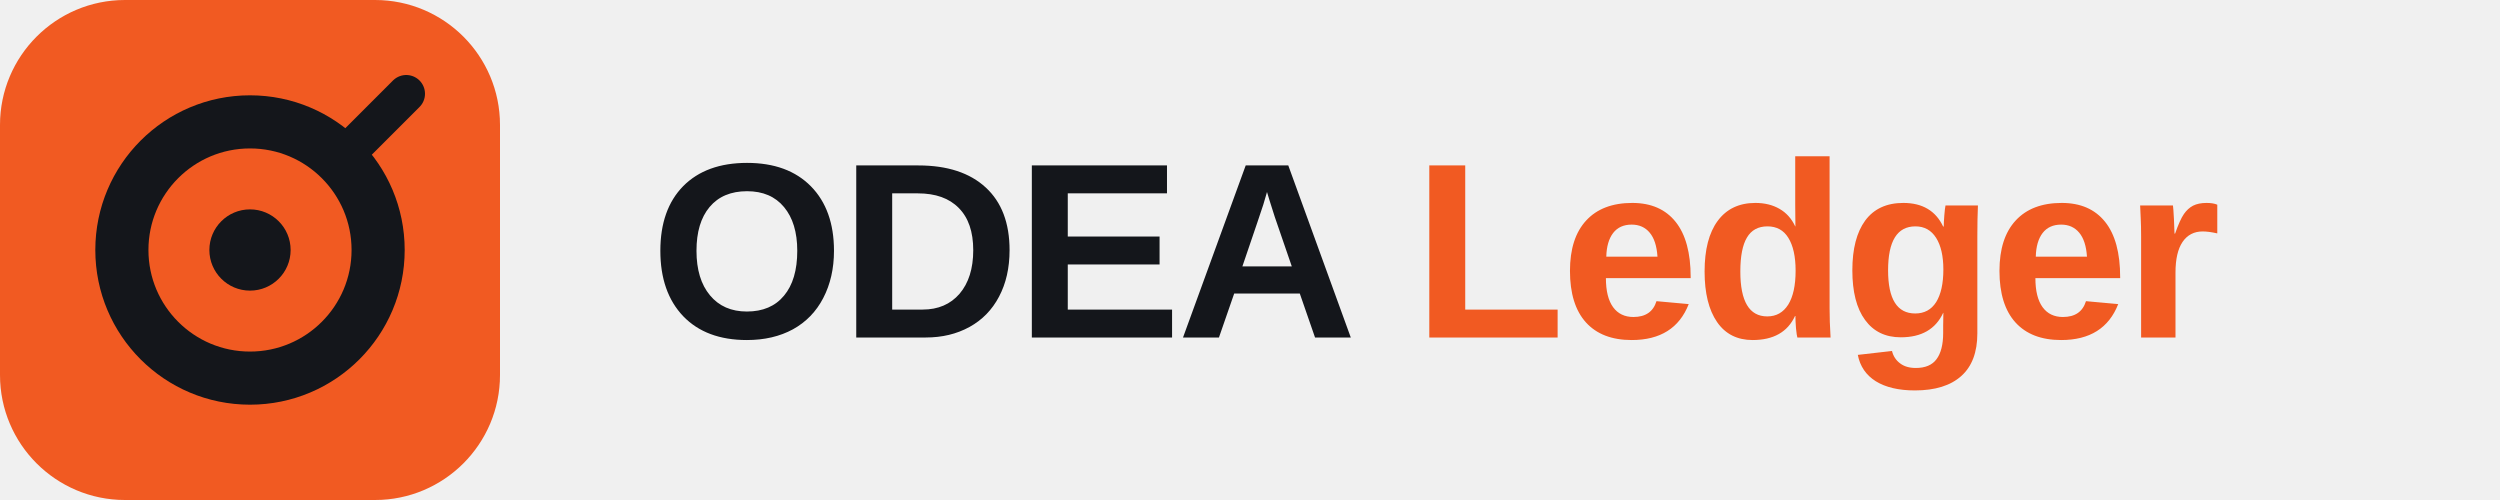
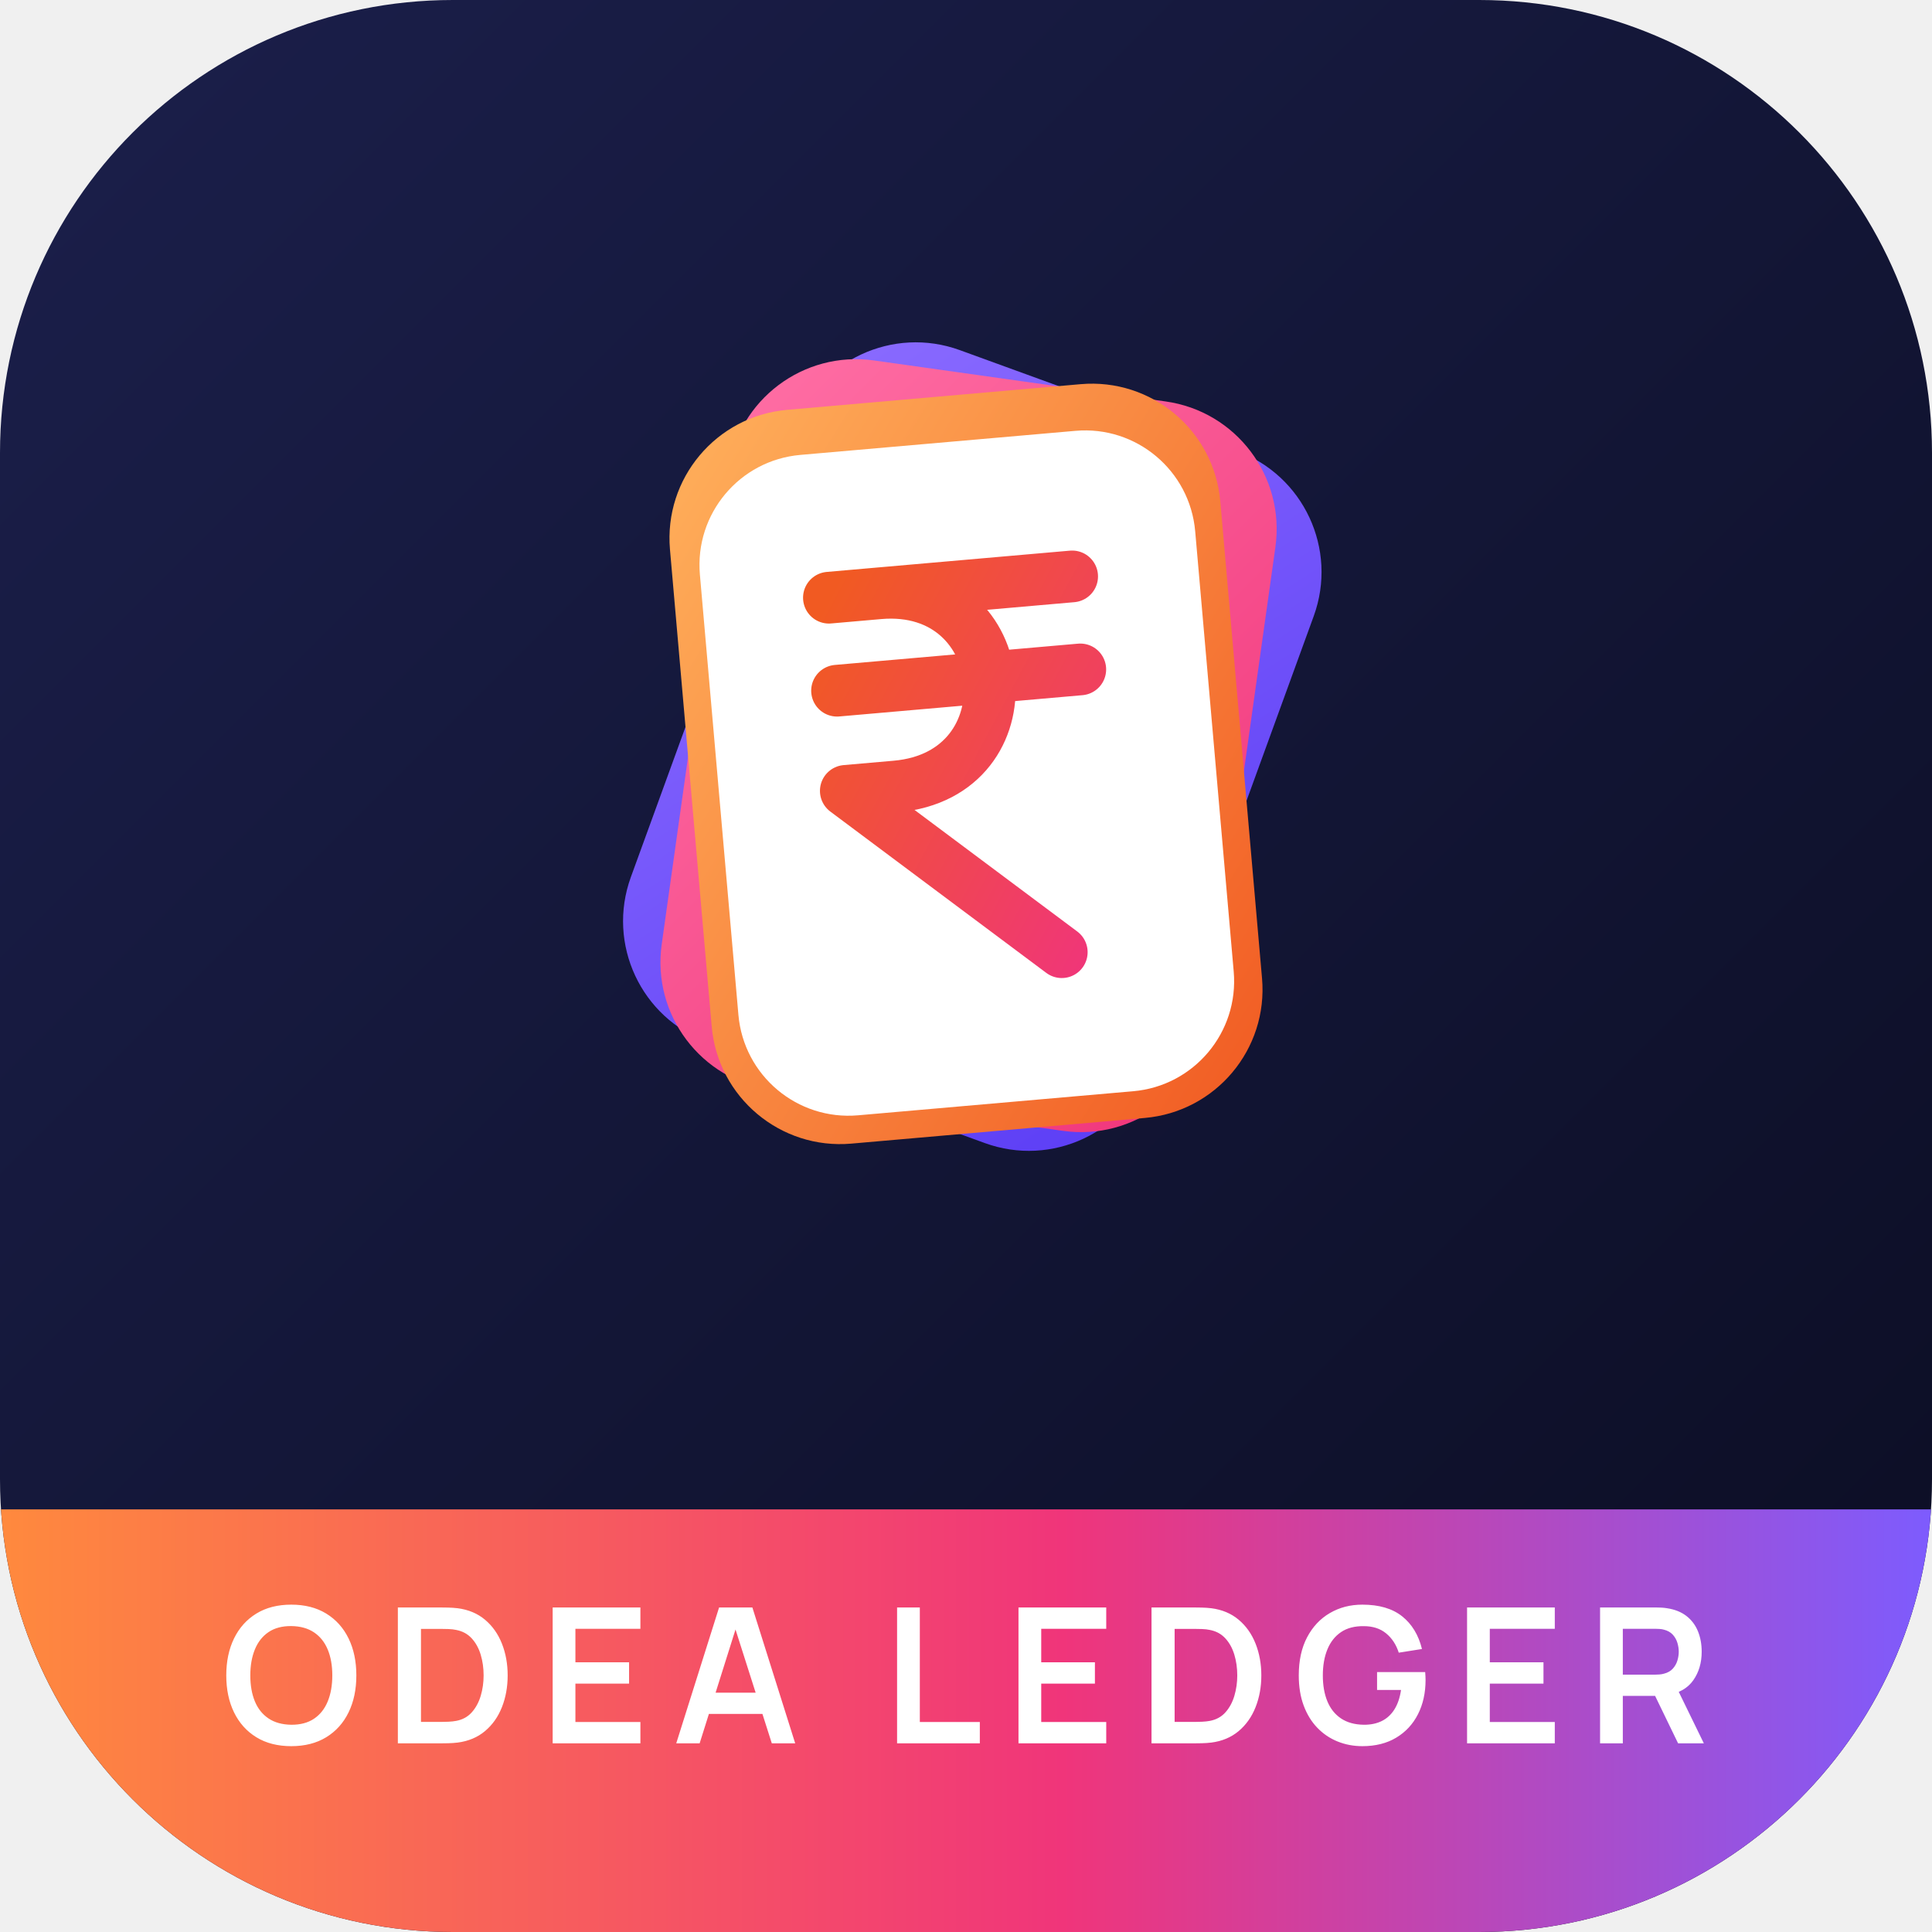
- <svg xmlns="http://www.w3.org/2000/svg" viewBox="0 0 200 40" role="img" aria-label="ODEA Ledger">
-   <rect width="40" height="40" rx="10" fill="#F15A22" />
-   <circle cx="20" cy="20" r="10.25" fill="none" stroke="#14161B" stroke-width="4.25" />
-   <circle cx="20" cy="20" r="3.25" fill="#14161B" />
-   <path d="M28.1 11.9 L32.5 7.5" stroke="#14161B" stroke-width="3" stroke-linecap="round" />
-   <text x="52" y="27" font-family="Manrope, Arial, sans-serif" font-size="20" font-weight="800" fill="#14161B" letter-spacing="-0.4">ODEA <tspan fill="#F15A22">Ledger</tspan>
-   </text>
+ <svg xmlns="http://www.w3.org/2000/svg" viewBox="0 0 128 128">
+   <defs>
+     <linearGradient id="rwm" x1="0" y1="0" x2="1" y2="0">
+       <stop offset="0" stop-color="#FF8A3D" />
+       <stop offset=".55" stop-color="#F0357A" />
+       <stop offset="1" stop-color="#7C5CFF" />
+     </linearGradient>
+     <clipPath id="rcl">
+       <rect width="128" height="128" rx="30" />
+     </clipPath>
+   </defs>
+   <g clip-path="url(#rcl)">
+     <g transform="scale(2)">
+       <rect width="64" height="64" rx="15" fill="url(#rbg)" />
+     </g>
+     <g transform="translate(64 50) scale(1.22) translate(-32 -32.5)">
+       <defs>
+         <linearGradient id="rbg" x1="0" y1="0" x2="1" y2="1">
+           <stop offset="0" stop-color="#1B1F4B" />
+           <stop offset="1" stop-color="#0B0D22" />
+         </linearGradient>
+         <linearGradient id="rc1" x1="0" y1="0" x2="1" y2="1">
+           <stop offset="0" stop-color="#8B6CFF" />
+           <stop offset="1" stop-color="#5B3DF5" />
+         </linearGradient>
+         <linearGradient id="rc2" x1="0" y1="0" x2="1" y2="1">
+           <stop offset="0" stop-color="#FF6FA5" />
+           <stop offset="1" stop-color="#F0357A" />
+         </linearGradient>
+         <linearGradient id="rc3" x1="0" y1="0" x2="1" y2="1">
+           <stop offset="0" stop-color="#FFB15C" />
+           <stop offset="1" stop-color="#F15A22" />
+         </linearGradient>
+         <linearGradient id="rr" x1="0" y1="0" x2="1" y2="1">
+           <stop offset="0" stop-color="#F15A22" />
+           <stop offset="1" stop-color="#F0357A" />
+         </linearGradient>
+       </defs>
+       <rect x="17" y="12" width="30" height="40" rx="7" fill="url(#rc1)" transform="rotate(20 32 33)" />
+       <rect x="17" y="12" width="30" height="40" rx="7" fill="url(#rc2)" transform="rotate(8 32 33)" />
+       <rect x="17" y="13" width="30" height="40" rx="7" fill="url(#rc3)" transform="rotate(-5 32 33)" />
+       <rect x="18.5" y="15.5" width="27" height="36" rx="6" fill="#fff" transform="rotate(-5 32 33)" />
+       <g transform="rotate(-5 32 33) translate(32 33.5) scale(.78) translate(-32 -34)">
+         <path d="M23.5 21h17M23.5 27.5h17M27 21c9.5 0 9.5 13.5 0 13.5h-3.5L37.5 47" fill="none" stroke="url(#rr)" stroke-width="3.6" stroke-linecap="round" stroke-linejoin="round" />
+       </g>
+     </g>
+     <rect x="0" y="100" width="128" height="28" fill="url(#rwm)" />
+   </g>
+   <path d="M19.297 115.688Q17.947 115.688 16.984 115.097Q16.022 114.506 15.506 113.45Q14.991 112.394 14.991 111.0Q14.991 109.606 15.506 108.55Q16.022 107.494 16.984 106.903Q17.947 106.312 19.297 106.312Q20.647 106.312 21.613 106.903Q22.578 107.494 23.094 108.55Q23.609 109.606 23.609 111.0Q23.609 112.394 23.094 113.45Q22.578 114.506 21.613 115.097Q20.647 115.688 19.297 115.688ZM19.297 114.269Q20.203 114.275 20.806 113.869Q21.409 113.463 21.712 112.725Q22.016 111.987 22.016 111.0Q22.016 110.013 21.712 109.284Q21.409 108.556 20.806 108.15Q20.203 107.744 19.297 107.731Q18.391 107.725 17.791 108.131Q17.191 108.537 16.888 109.275Q16.584 110.013 16.584 111.0Q16.584 111.987 16.884 112.716Q17.184 113.444 17.788 113.85Q18.391 114.256 19.297 114.269ZM26.359 115.5V106.5H29.228Q29.341 106.5 29.675 106.506Q30.009 106.513 30.322 106.55Q31.391 106.688 32.131 107.309Q32.872 107.931 33.253 108.894Q33.634 109.856 33.634 111.0Q33.634 112.144 33.253 113.106Q32.872 114.069 32.131 114.691Q31.391 115.312 30.322 115.45Q30.016 115.487 29.678 115.494Q29.341 115.5 29.228 115.5ZM27.891 114.081H29.228Q29.416 114.081 29.706 114.069Q29.997 114.056 30.222 114.013Q30.859 113.894 31.259 113.444Q31.659 112.994 31.85 112.35Q32.041 111.706 32.041 111.0Q32.041 110.269 31.847 109.625Q31.653 108.981 31.25 108.544Q30.847 108.106 30.222 107.987Q29.997 107.938 29.706 107.928Q29.416 107.919 29.228 107.919H27.891ZM36.616 115.5V106.5H42.428V107.912H38.122V110.131H41.678V111.544H38.122V114.088H42.428V115.5ZM44.803 115.5 47.641 106.5H49.847L52.684 115.5H51.134L48.559 107.425H48.897L46.353 115.5ZM46.384 113.55V112.144H51.109V113.55ZM59.434 115.5V106.5H60.941V114.088H64.916V115.5ZM67.478 115.5V106.5H73.291V107.912H68.984V110.131H72.541V111.544H68.984V114.088H73.291V115.5ZM76.291 115.5V106.5H79.159Q79.272 106.5 79.606 106.506Q79.941 106.513 80.253 106.55Q81.322 106.688 82.062 107.309Q82.803 107.931 83.184 108.894Q83.566 109.856 83.566 111.0Q83.566 112.144 83.184 113.106Q82.803 114.069 82.062 114.691Q81.322 115.312 80.253 115.45Q79.947 115.487 79.609 115.494Q79.272 115.5 79.159 115.5ZM77.822 114.081H79.159Q79.347 114.081 79.638 114.069Q79.928 114.056 80.153 114.013Q80.791 113.894 81.191 113.444Q81.591 112.994 81.781 112.35Q81.972 111.706 81.972 111.0Q81.972 110.269 81.778 109.625Q81.584 108.981 81.181 108.544Q80.778 108.106 80.153 107.987Q79.928 107.938 79.638 107.928Q79.347 107.919 79.159 107.919H77.822ZM90.259 115.688Q89.384 115.688 88.619 115.378Q87.853 115.069 87.275 114.469Q86.697 113.869 86.372 112.997Q86.047 112.125 86.047 111.0Q86.047 109.525 86.597 108.478Q87.147 107.431 88.103 106.872Q89.059 106.312 90.259 106.312Q91.922 106.312 92.894 107.084Q93.866 107.856 94.209 109.25L92.672 109.494Q92.416 108.694 91.834 108.216Q91.253 107.737 90.353 107.737Q89.447 107.725 88.847 108.131Q88.247 108.537 87.944 109.275Q87.641 110.013 87.641 111.0Q87.641 111.987 87.941 112.716Q88.241 113.444 88.844 113.85Q89.447 114.256 90.353 114.269Q91.034 114.275 91.547 114.022Q92.059 113.769 92.384 113.253Q92.709 112.737 92.822 111.963H91.234V110.781H94.422Q94.434 110.881 94.441 111.075Q94.447 111.269 94.447 111.306Q94.447 112.581 93.944 113.572Q93.441 114.562 92.503 115.125Q91.566 115.688 90.259 115.688ZM97.197 115.5V106.5H103.009V107.912H98.703V110.131H102.259V111.544H98.703V114.088H103.009V115.5ZM106.009 115.5V106.5H109.728Q109.859 106.5 110.066 106.509Q110.272 106.519 110.447 106.55Q111.228 106.669 111.738 107.069Q112.247 107.469 112.494 108.078Q112.741 108.688 112.741 109.431Q112.741 110.531 112.184 111.322Q111.628 112.112 110.478 112.3L109.834 112.356H107.516V115.5ZM111.178 115.5 109.403 111.838 110.934 111.5 112.884 115.5ZM107.516 110.95H109.666Q109.791 110.95 109.947 110.938Q110.103 110.925 110.234 110.888Q110.609 110.794 110.825 110.556Q111.041 110.319 111.131 110.019Q111.222 109.719 111.222 109.431Q111.222 109.144 111.131 108.841Q111.041 108.537 110.825 108.3Q110.609 108.062 110.234 107.969Q110.103 107.931 109.947 107.922Q109.791 107.912 109.666 107.912H107.516Z" fill="#FFFFFF" />
</svg>
